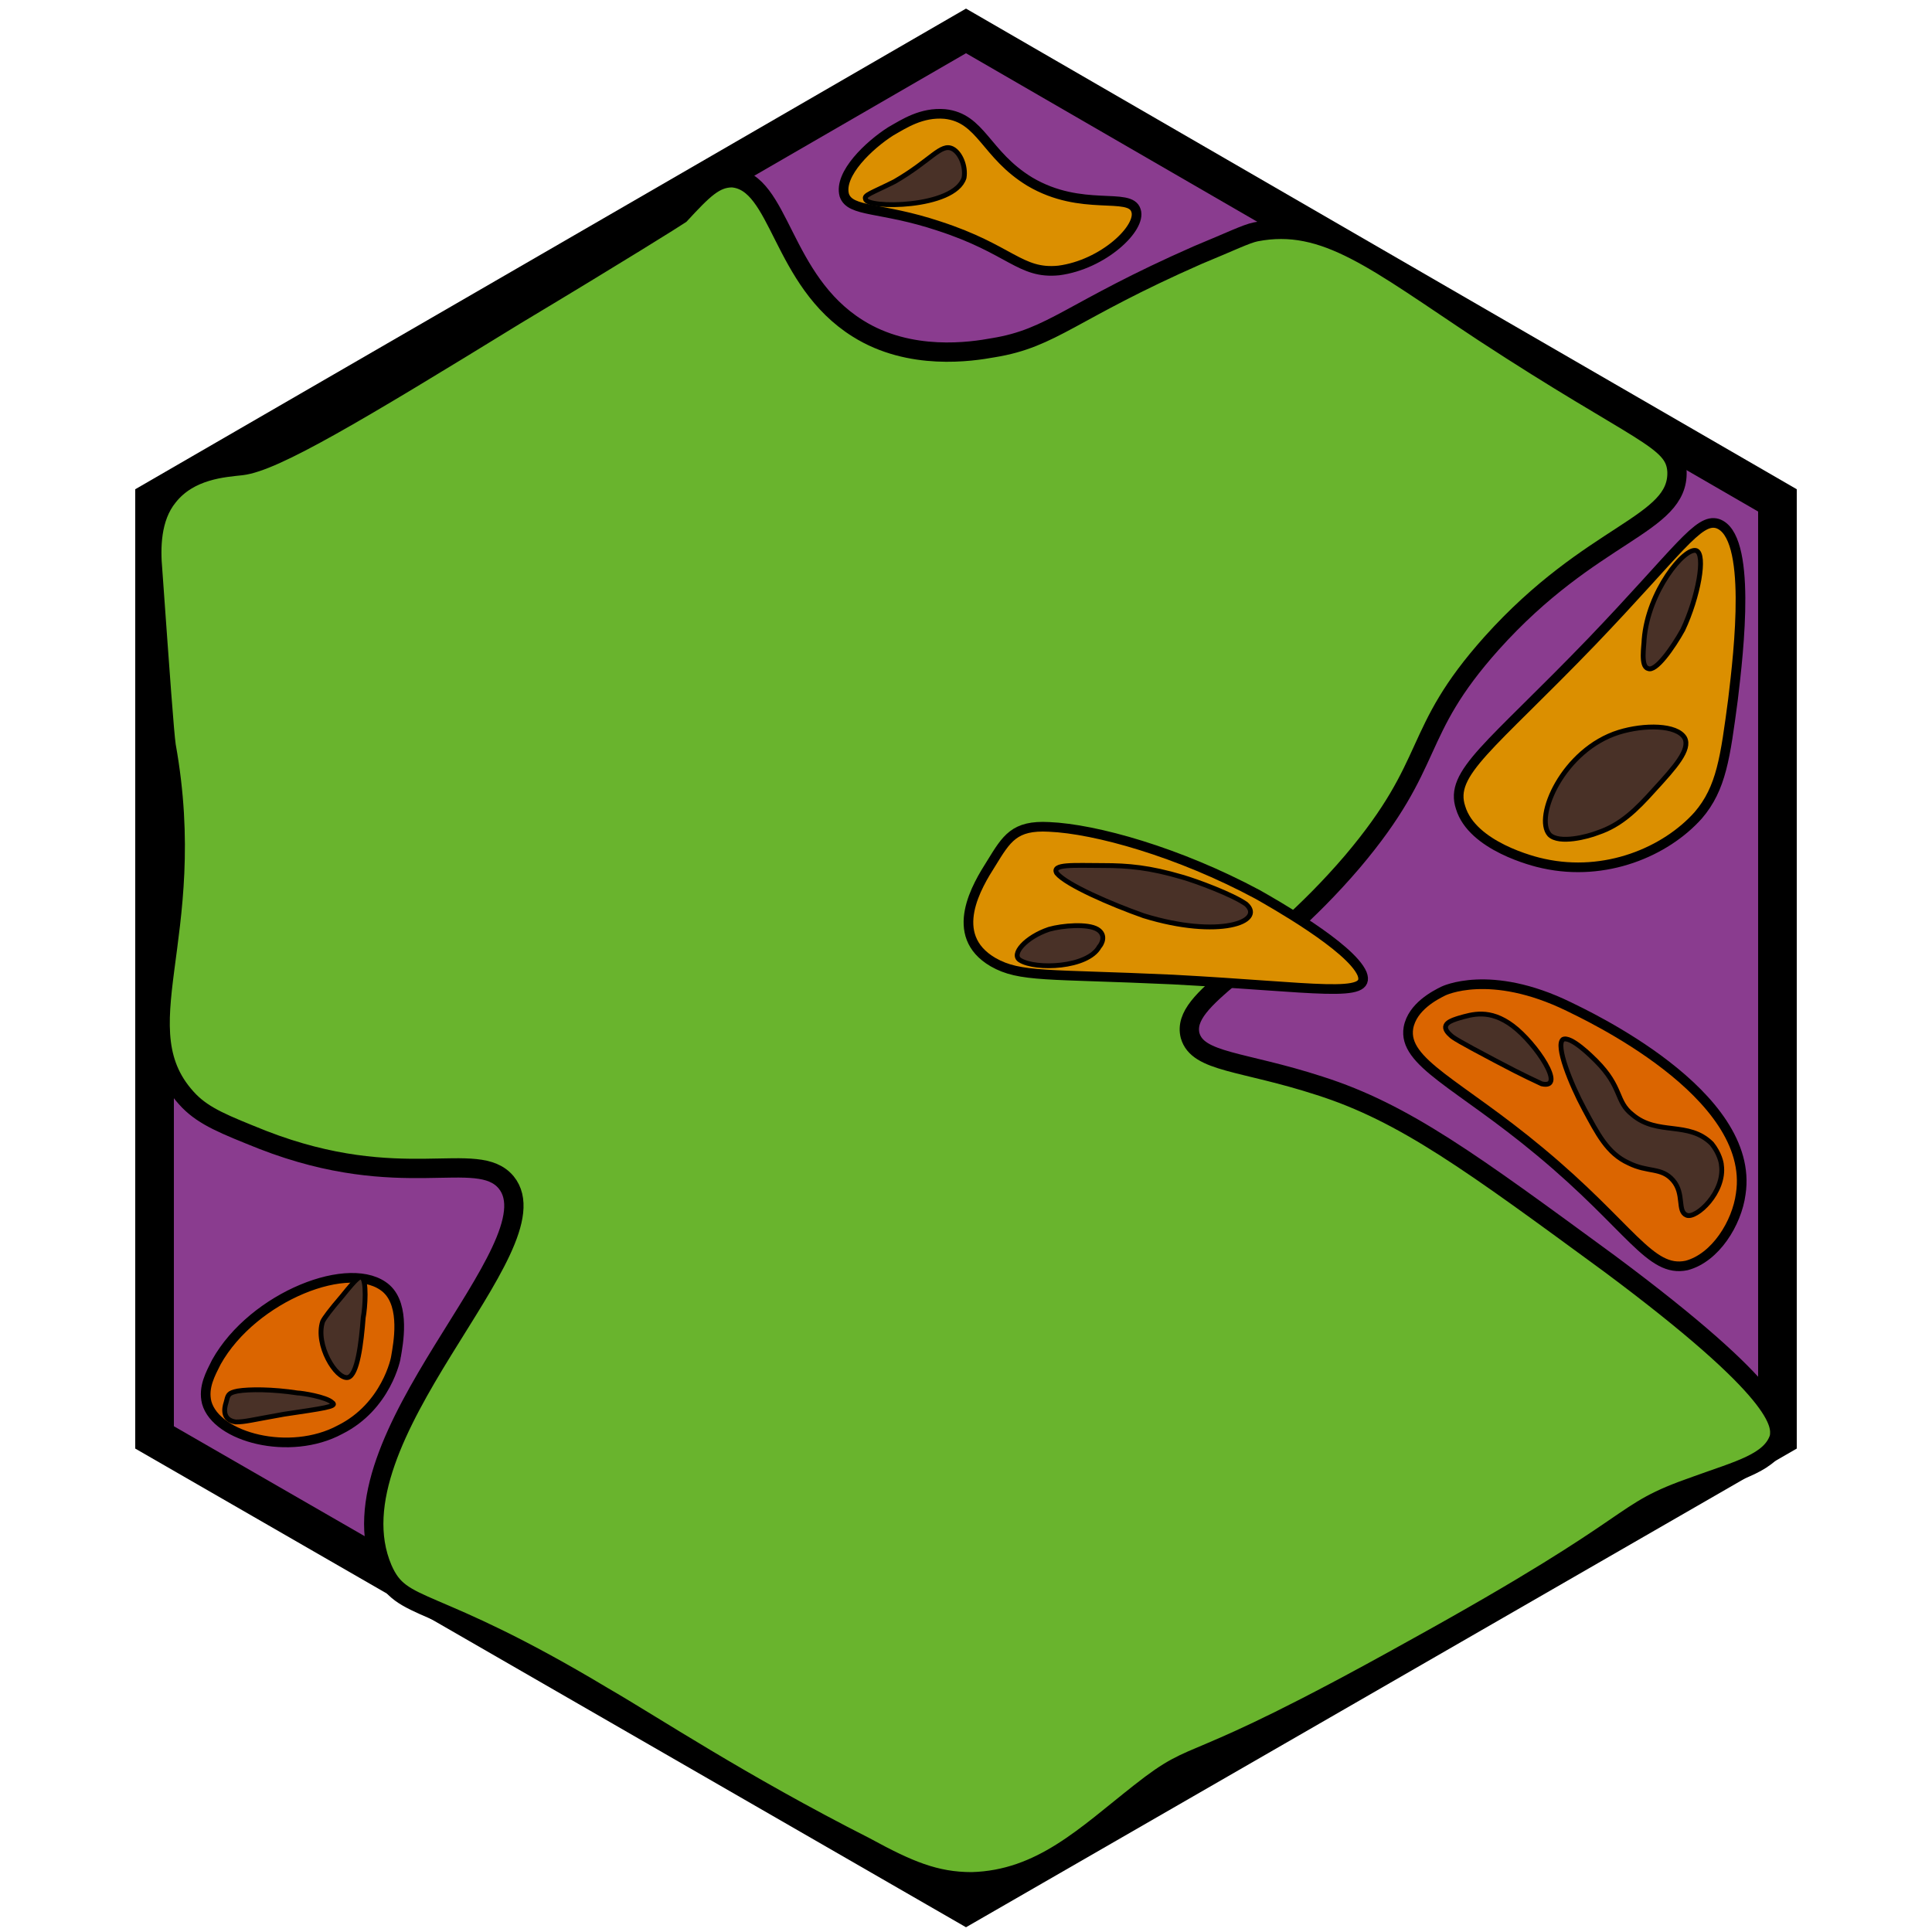
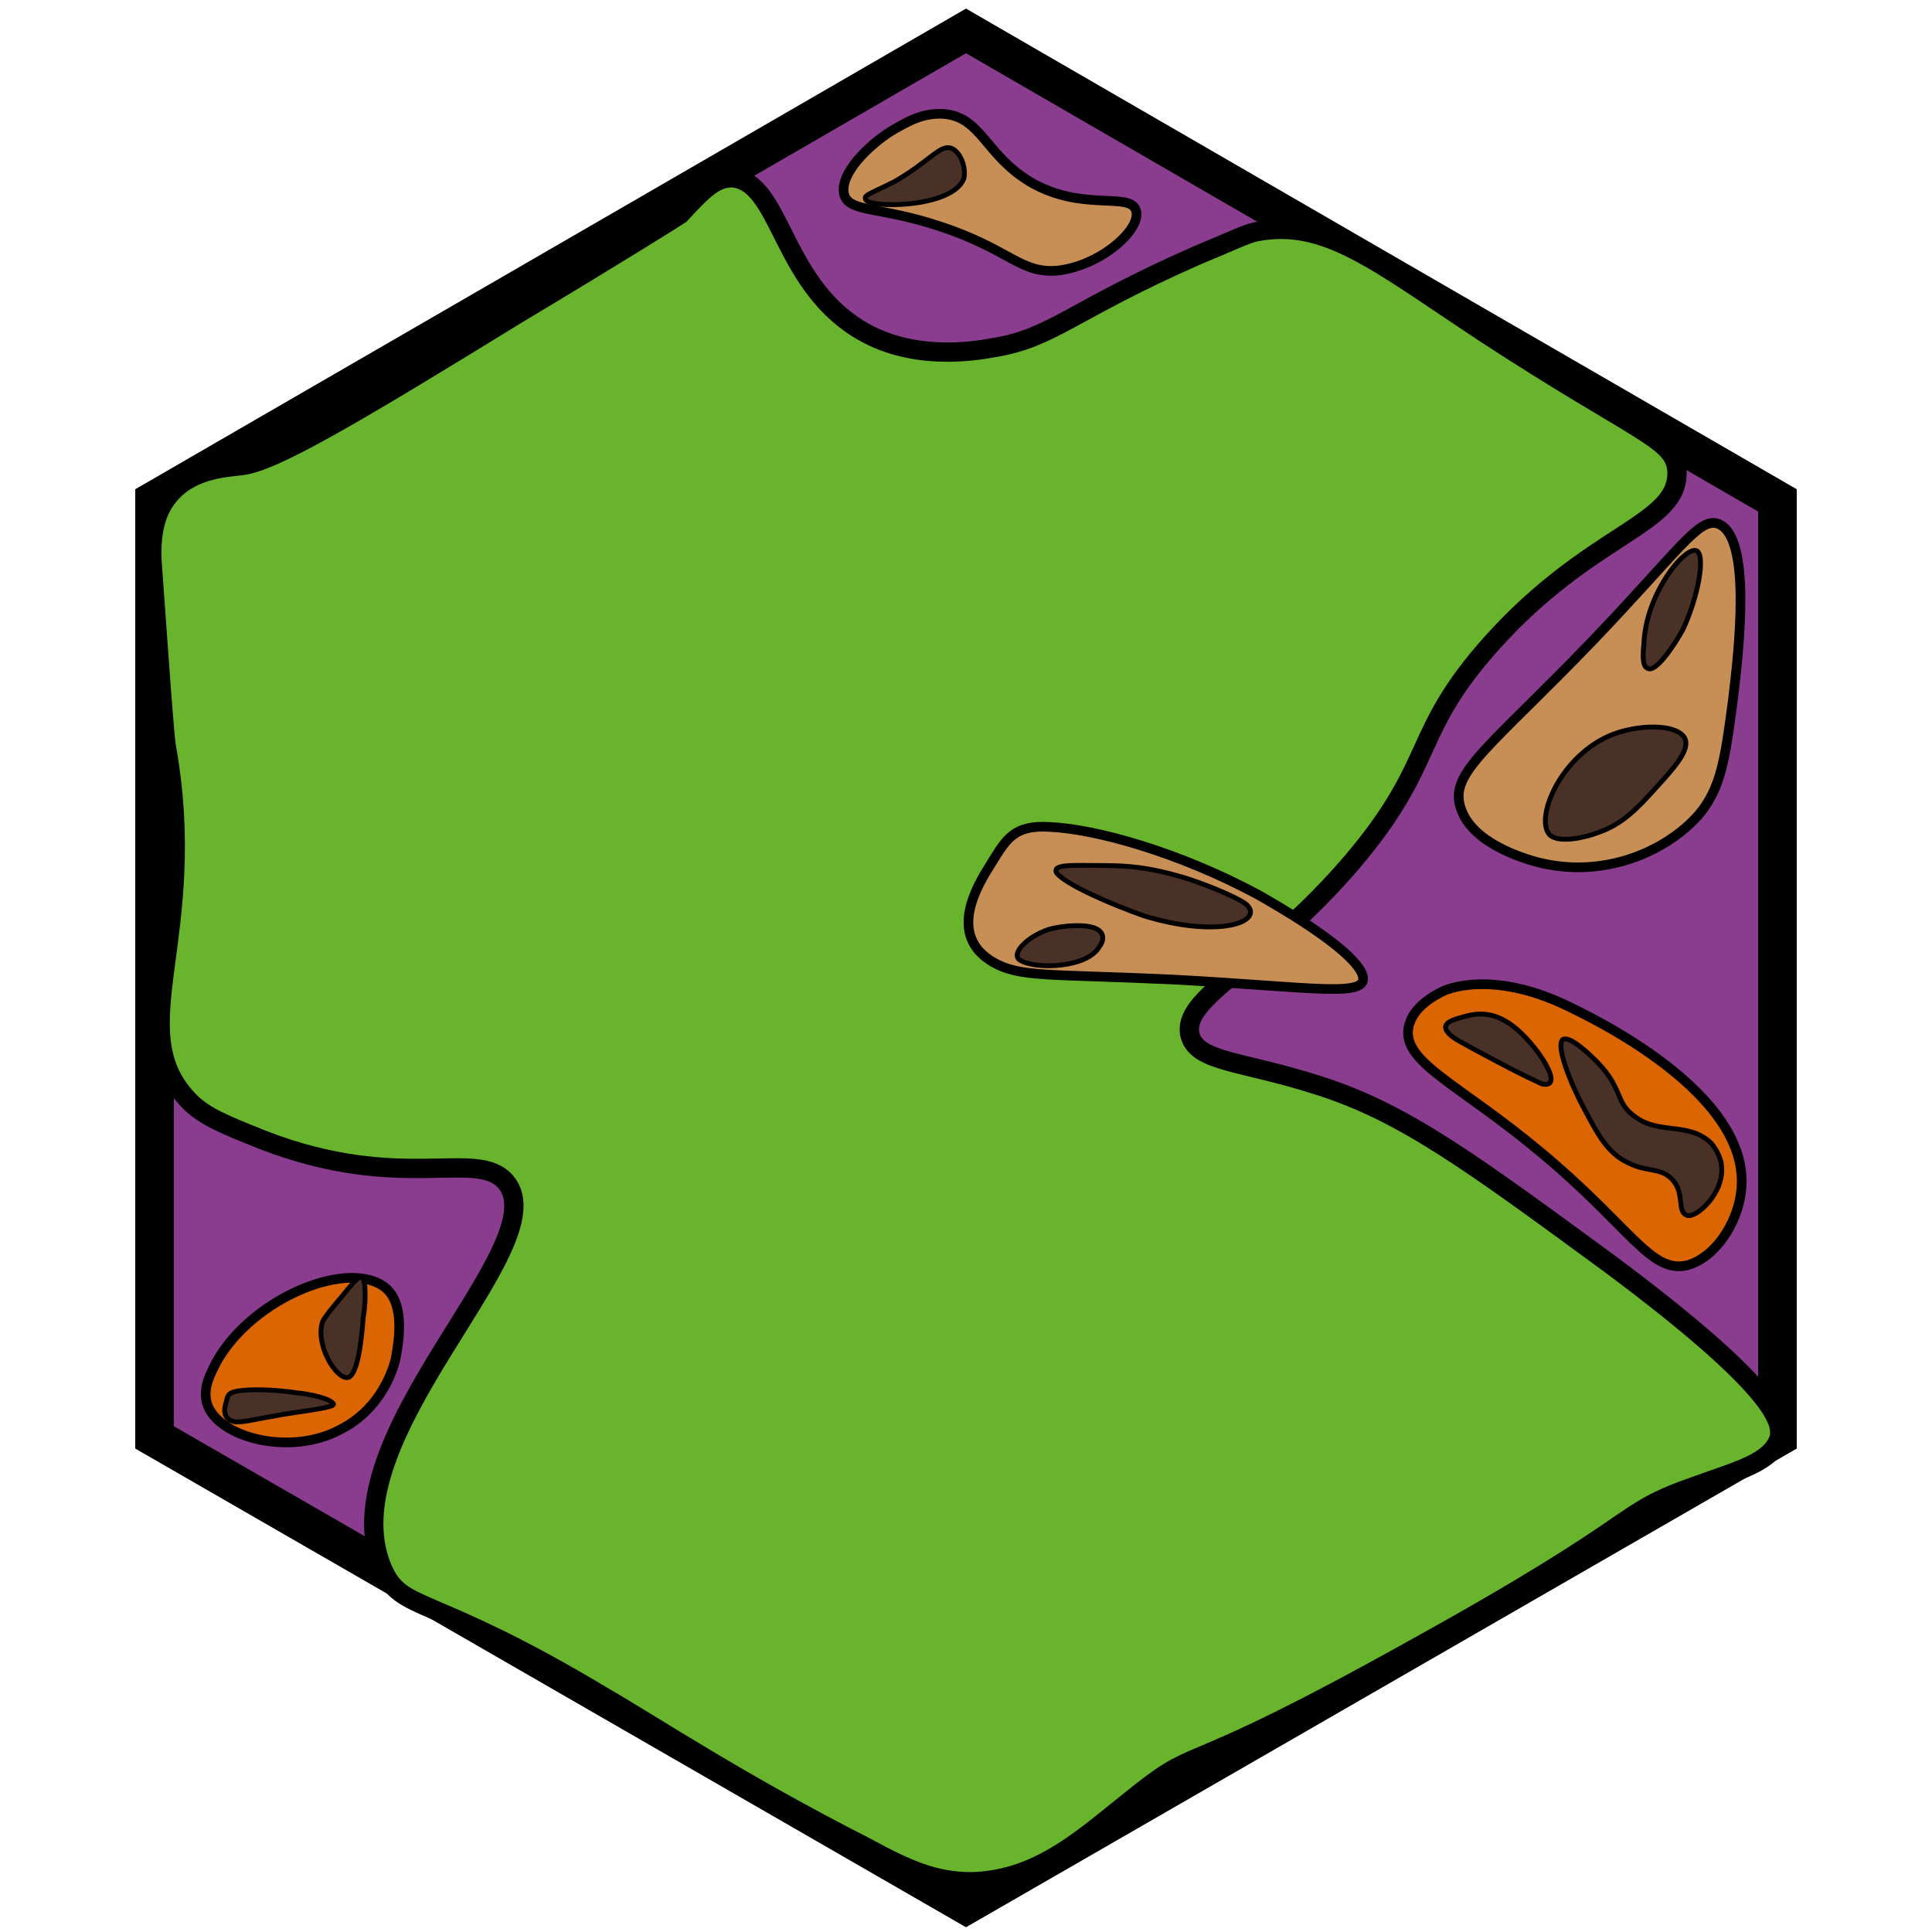
<svg xmlns="http://www.w3.org/2000/svg" version="1.1" id="Ebene_1" x="0px" y="0px" viewBox="0 0 100 100" style="enable-background:new 0 0 100 100;" xml:space="preserve">
-   <style type="text/css">	.st0{fill:#8A3C8F;stroke:#000000;stroke-width:2;stroke-miterlimit:10;}	.st1{fill:#69B42D;stroke:#000000;stroke-miterlimit:10;}	.st2{fill:#DB8F00;stroke:#000000;stroke-width:0.5;stroke-miterlimit:10;}	.st3{fill:#493127;stroke:#000000;stroke-width:0.25;stroke-miterlimit:10;}	.st4{fill:#DB6500;stroke:#000000;stroke-width:0.5;stroke-miterlimit:10;}	.st5{fill:#493127;stroke:#000000;stroke-width:0.25;stroke-miterlimit:10;}	.st6{fill:#69B42D;stroke:#000000;stroke-miterlimit:10;}</style>
+   <style type="text/css">	.st0{fill:#8A3C8F;stroke:#000000;stroke-width:2;stroke-miterlimit:10;}	.st1{fill:#69B42D;stroke:#000000;stroke-miterlimit:10;}	.st2{fill:#C78F55;stroke:#000000;stroke-width:0.5;stroke-miterlimit:10;}	.st3{fill:#493127;stroke:#000000;stroke-width:0.25;stroke-miterlimit:10;}	.st4{fill:#DB6500;stroke:#000000;stroke-width:0.5;stroke-miterlimit:10;}	.st5{fill:#493127;stroke:#000000;stroke-width:0.25;stroke-miterlimit:10;}	.st6{fill:#69B42D;stroke:#000000;stroke-miterlimit:10;}</style>
  <g id="Ebene_2_00000093860788734264317370000010671531211922489223_" />
  <g id="Ebene_1_00000017510764199299988230000010460311392665681541_">
    <polygon class="st0" points="8,25.9 50,1.6 92,25.9 92,74.4 50,98.6 8,74.4  " />
  </g>
  <path class="st1" d="M37.9,9.2c2.5,0.2,2.5,5.3,6.5,7.8c2.7,1.7,5.9,1.2,7,1c3.1-0.5,4-1.9,10.6-4.8c1.7-0.7,2.5-1.1,3-1.2 c3.6-0.7,6.2,1.5,11.8,5.2c8.1,5.3,9.9,5.5,10,7.2c0.1,2.8-4.4,3.1-9.6,8.9C73,38,74.4,39.4,70,44.6c-4.7,5.5-8.9,7-8.4,9 c0.4,1.4,2.7,1.3,6.7,2.6c4.4,1.4,7.9,4,15,9.2c9,6.7,8.9,8.3,8.8,9c-0.4,1.3-2.1,1.7-4.3,2.5c-4.3,1.5-2.2,1.6-14.7,8.5 c-12.2,6.8-10.8,4.8-14.1,7.4c-2.8,2.2-5.1,4.5-8.7,4.6c-1.9,0-3.3-0.6-5.5-1.8c-6.5-3.3-11-6.3-13.6-7.8c-9-5.4-10.4-4.3-11.4-6.6 c-2.9-6.8,9.1-16.7,6.4-20c-1.5-1.8-5.4,0.6-12.6-2.2c-2-0.8-3-1.2-3.8-2c-3.6-3.7,0.6-8.4-1.2-18.4c-0.1-0.7-0.3-3.5-0.7-9.1 c-0.1-1.1-0.1-2.7,0.8-3.8c1.1-1.4,2.9-1.5,3.8-1.6c1.7-0.2,5.9-2.7,14.2-7.8c5.5-3.3,8.2-5,8.5-5.2C36.4,9.8,37,9.2,37.9,9.2z" />
  <path class="st2" d="M87.9,42.2c-1.7,1.9-4.8,3.2-8,2.5c-0.5-0.1-3.7-0.9-4.3-2.9c-0.6-1.8,1.5-3.1,6.8-8.6c4.5-4.7,5.5-6.4,6.5-6.1 c1.8,0.6,1.1,6.6,0.8,9.1C89.3,39.2,89.1,40.8,87.9,42.2z" />
  <path class="st3" d="M85.6,40.9c-0.9,1-1.7,1.8-2.9,2.2c-0.5,0.2-2,0.6-2.5,0.1c-0.8-0.9,0.7-4.4,3.6-5.3c1.3-0.4,3-0.4,3.4,0.3 C87.5,38.8,86.7,39.7,85.6,40.9z" />
  <path class="st3" d="M87.1,32.6c-0.5,0.9-1.4,2.2-1.8,2c-0.4-0.1-0.2-1.2-0.2-1.5c0.2-2.5,2.1-4.8,2.7-4.6 C88.3,28.7,87.9,30.9,87.1,32.6z" />
  <path class="st2" d="M54.3,42.8c2.4,0.1,6.7,1.3,10.8,3.5c0.7,0.4,4.8,2.7,5.4,4.1c0.5,1.3-2.3,0.7-9.8,0.3 c-6.5-0.3-7.9-0.1-9.3-0.9c-2.4-1.4-0.8-4-0.1-5.1C52.1,43.4,52.5,42.7,54.3,42.8z" />
  <path class="st3" d="M57.1,44.8c1.3,0,2.4,0.1,4.1,0.6c0.7,0.2,2.6,0.9,3.3,1.4c1,0.9-1.4,1.8-5.3,0.6c-1.7-0.6-4-1.6-4.5-2.2 C54.4,44.7,55.6,44.8,57.1,44.8z" />
  <path class="st3" d="M54.3,48.1c0.7-0.2,2-0.3,2.5,0s0.2,0.8,0.1,0.9c-0.6,1.1-3.3,1.2-4.1,0.7C52.3,49.4,53.1,48.5,54.3,48.1z" />
  <path class="st2" d="M48.9,5.9C50.8,6.1,51,8,53.3,9.4c2.7,1.6,5.2,0.5,5.5,1.5c0.3,0.9-1.7,2.8-4,3.1c-2,0.2-2.5-1.1-6.2-2.3 c-3-1-4.6-0.7-4.9-1.6C43.4,9,45,7.5,46.1,6.8C46.8,6.4,47.7,5.8,48.9,5.9z" />
  <path class="st3" d="M46.3,9.4c1.9-1.1,2.4-2,3-1.7c0.4,0.2,0.7,0.9,0.6,1.5c-0.5,1.6-5.1,1.6-5.1,1.1C44.7,10.1,45.1,10,46.3,9.4z" />
  <path class="st4" d="M17.6,74c-2.6,1.4-6.4,0.4-6.9-1.4c-0.2-0.8,0.2-1.5,0.5-2.1c1.9-3.4,7-5.4,8.8-3.8c1,0.9,0.6,2.9,0.5,3.5 C20.5,70.3,20,72.8,17.6,74z" />
  <path class="st5" d="M12.3,72c0.6-0.1,1.8-0.1,3.1,0.1c0.2,0,1.5,0.2,1.8,0.5c0.3,0.2-0.5,0.3-2.5,0.6c-1.7,0.3-2,0.4-2.5,0.4 c-0.7-0.1-0.6-0.7-0.5-1C11.8,72.2,11.8,72.1,12.3,72z" />
  <path class="st5" d="M18.8,68.2c-0.1,1.3-0.3,3-0.8,3.1c-0.6,0.1-1.7-1.7-1.3-2.9c0.1-0.2,0.4-0.6,1-1.3c0.8-1,0.9-1,1-1 C19,66.2,18.9,67.7,18.8,68.2z" />
  <path class="st2" d="M45.8,66.3" />
  <path class="st4" d="M-35.6,5.2" />
  <path class="st6" d="M-52.1,58.8" />
  <path class="st6" d="M54.9,41.6" />
  <path class="st6" d="M-32.6,87.1" />
  <path class="st4" d="M81.2,52.1c0.8,0.4,9.7,4.5,8.9,9.7c-0.2,1.5-1.3,3.3-2.8,3.7c-1.9,0.4-2.9-2-7.6-5.9c-4.2-3.5-7.1-4.6-6.8-6.4 c0.2-1.1,1.4-1.7,1.8-1.9C74.7,51.3,77.1,50.1,81.2,52.1z" />
  <path class="st5" d="M86.6,61.1c-0.6-0.7-1.3-0.4-2.3-0.9c-1.1-0.5-1.6-1.5-2.3-2.8c-0.7-1.3-1.5-3.3-1.1-3.6 c0.4-0.2,1.5,0.9,1.7,1.1c1.4,1.4,1,2.1,1.9,2.8c1.3,1.1,2.9,0.3,4.1,1.5c0.4,0.5,0.5,1,0.5,1.1c0.2,1.4-1.3,2.8-1.8,2.6 C86.8,62.7,87.2,61.8,86.6,61.1z" />
  <path class="st5" d="M75.5,52.7c0.7-0.2,1.6-0.5,2.8,0.4c1.2,0.9,2.8,3.3,1.5,3c-0.2-0.1-0.9-0.4-2.4-1.2c-1.9-1-2.2-1.2-2.3-1.3 C74.4,53,75.2,52.8,75.5,52.7z" />
</svg>
